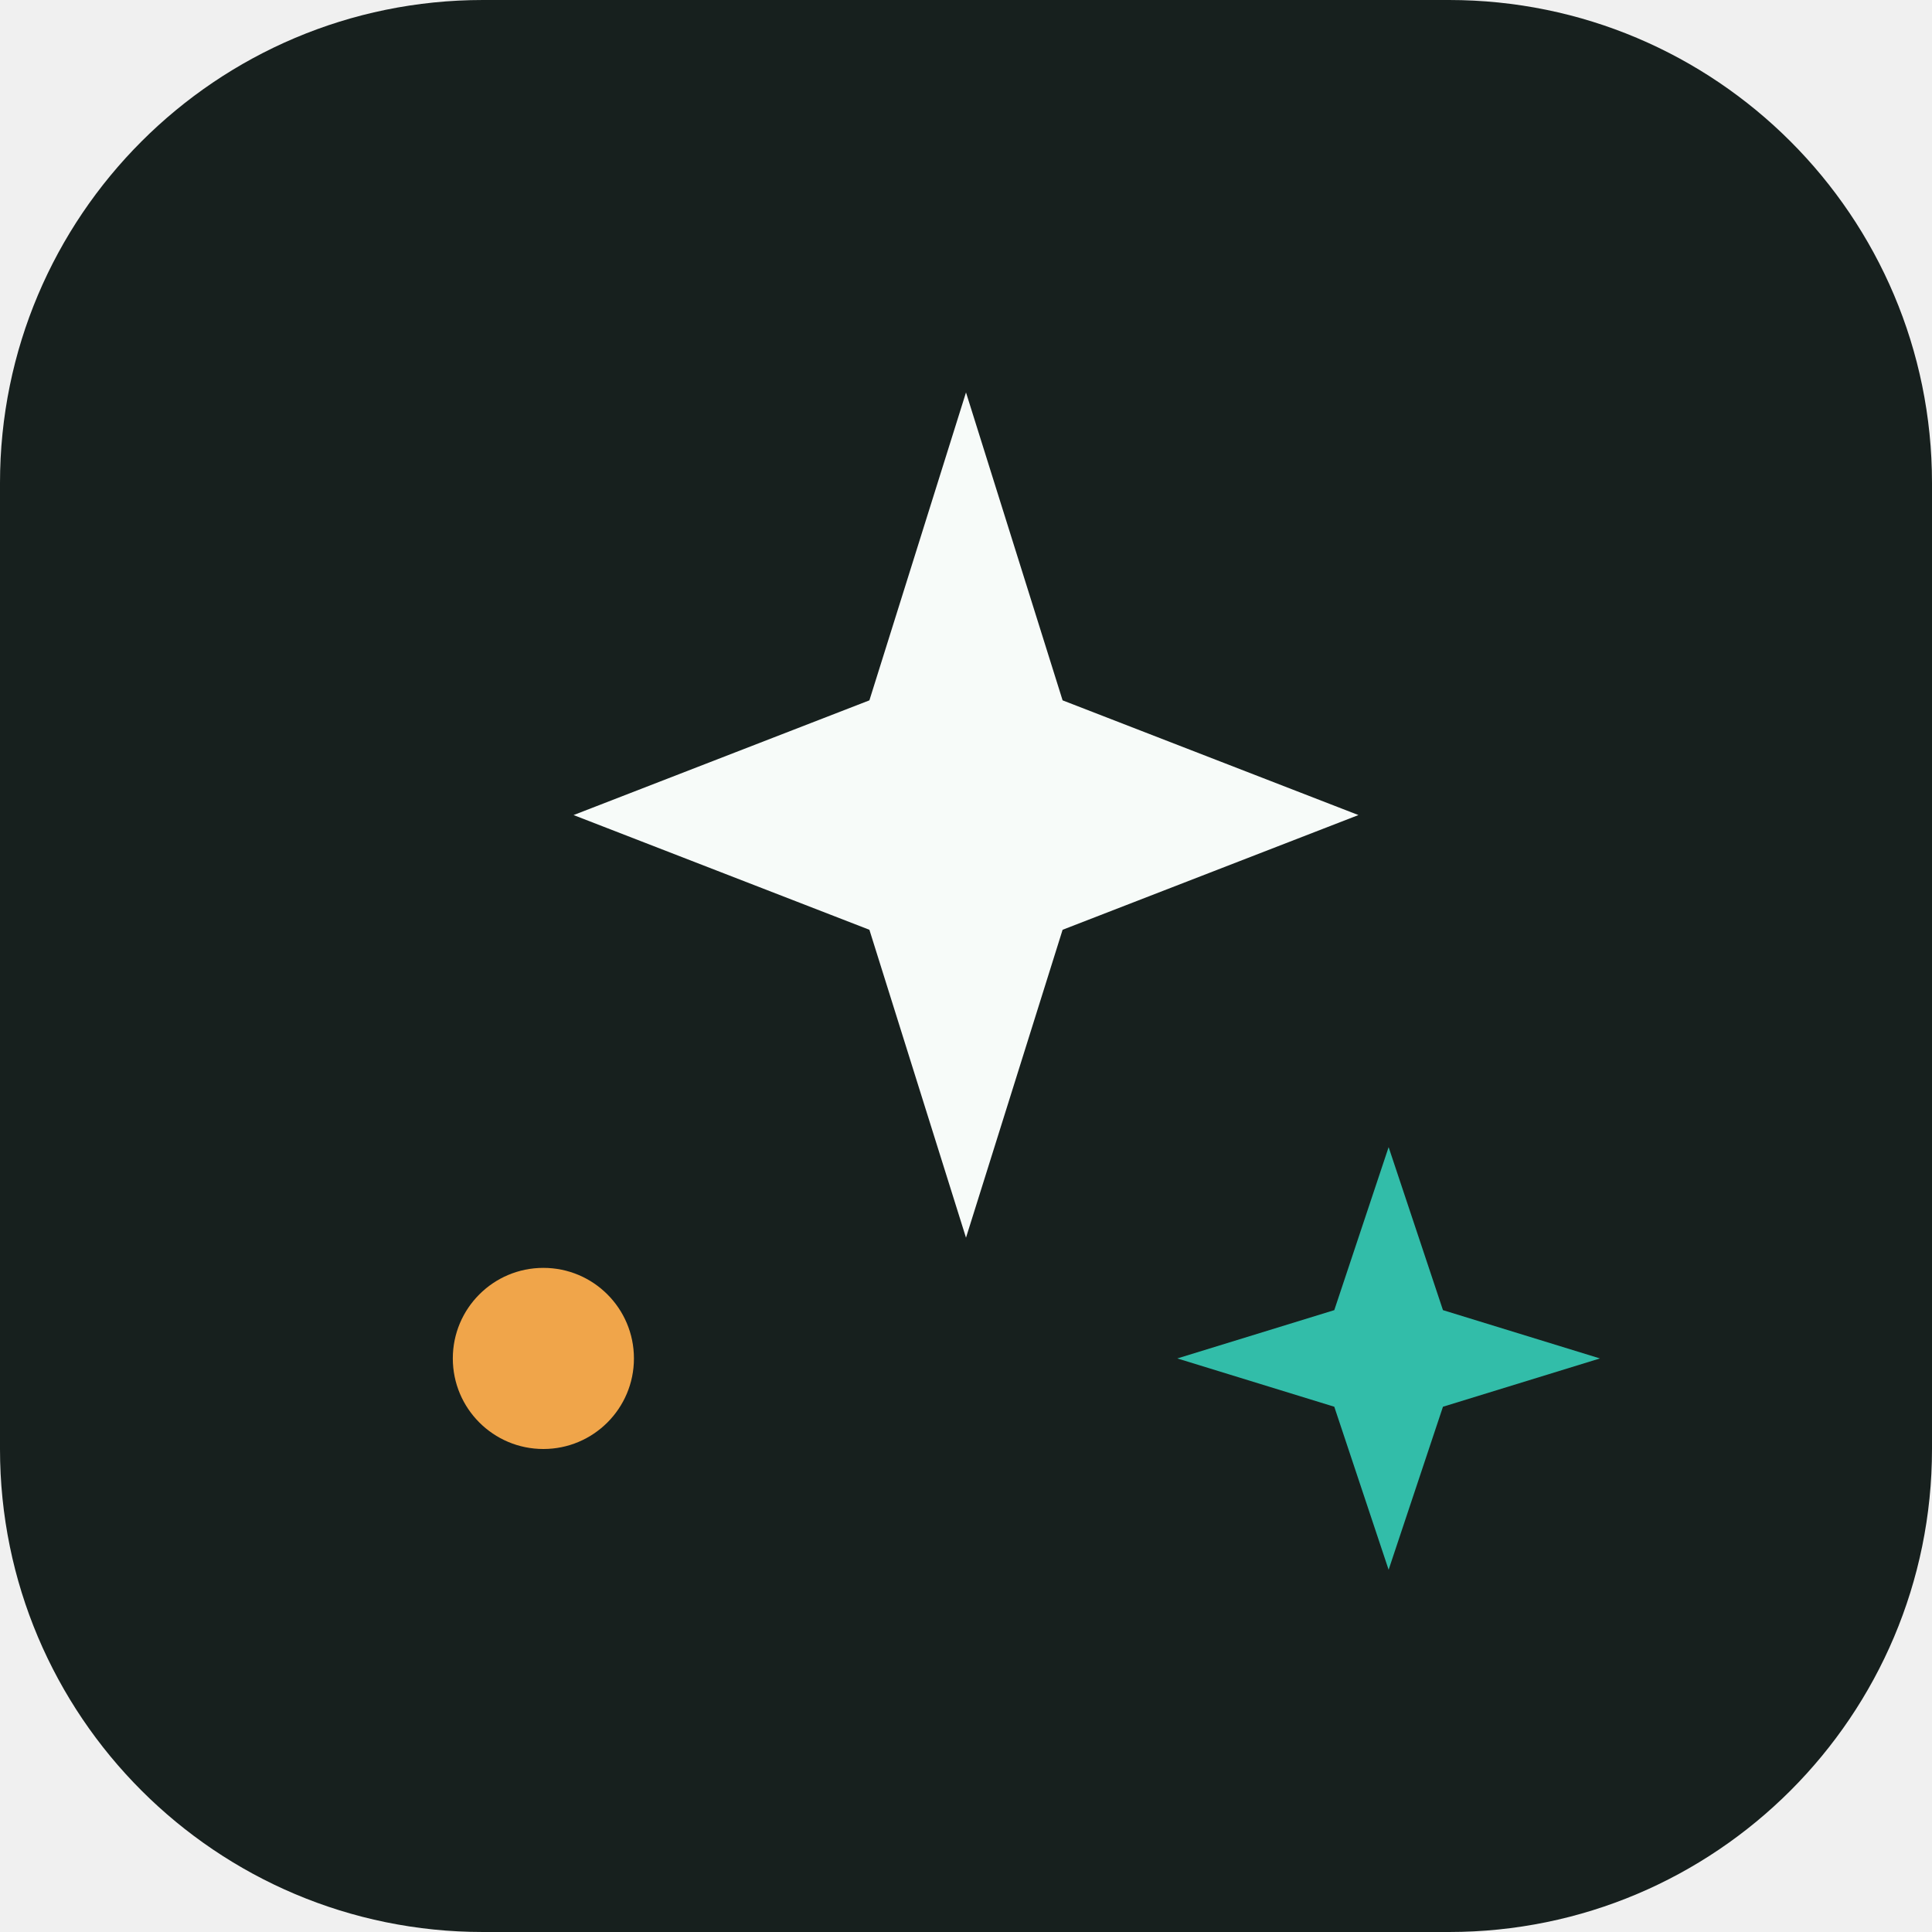
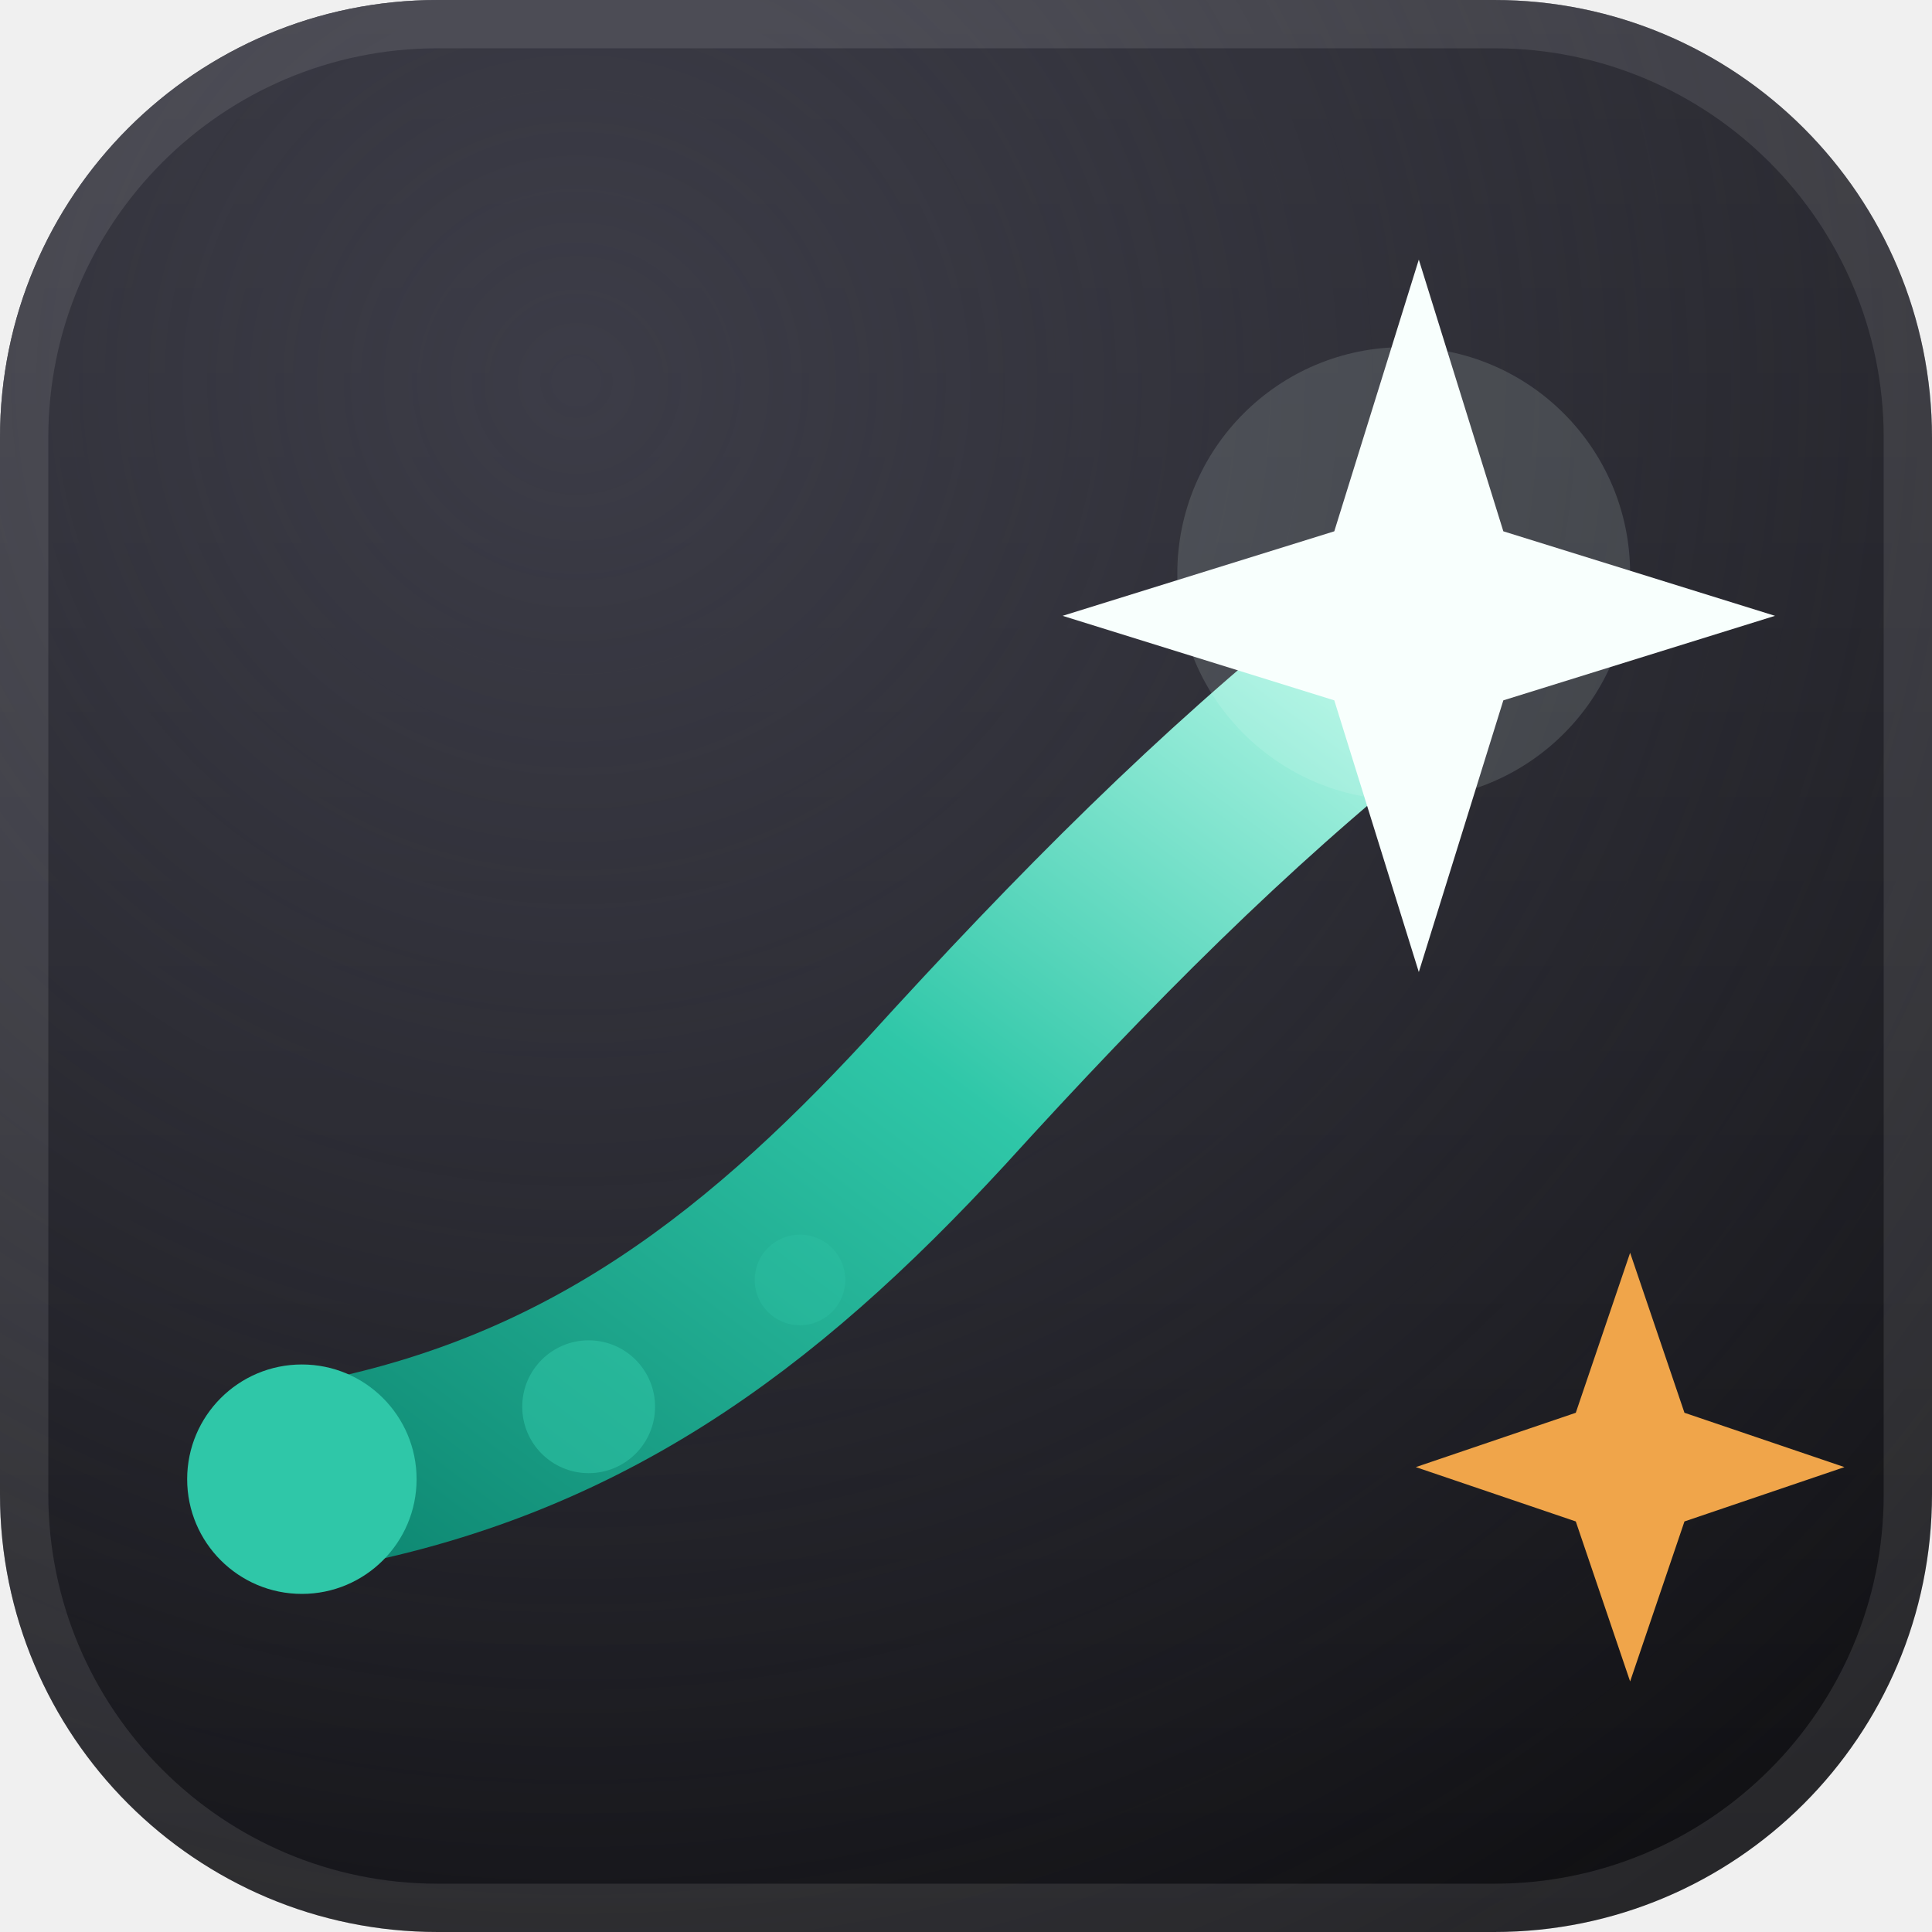
<svg xmlns="http://www.w3.org/2000/svg" viewBox="0 0 64 64">
-   <rect width="64" height="64" rx="16" fill="#17201e" />
-   <path d="M32 13l3.2 10.2L45 27l-9.8 3.8L32 41l-3.2-10.2L19 27l9.8-3.8L32 13z" fill="#f7fbf9" />
-   <path d="M46 38l1.8 5.4L53 45l-5.2 1.6L46 52l-1.8-5.4L39 45l5.2-1.6L46 38z" fill="#32bda9" />
-   <circle cx="18" cy="45" r="3" fill="#f0a54a" />
+   <defs>
+     <linearGradient id="bg" x1="0" y1="0" x2="0" y2="1">
+       <stop offset="0" stop-color="#26262c" />
+       <stop offset="1" stop-color="#0f0f12" />
+     </linearGradient>
+     <radialGradient id="glow" cx="0.3" cy="0.2" r="0.95">
+       <stop offset="0" stop-color="#41414d" stop-opacity="0.85" />
+       <stop offset="1" stop-color="#41414d" stop-opacity="0" />
+     </radialGradient>
+     <linearGradient id="trail" x1="0" y1="1" x2="1" y2="0">
+       <stop offset="0" stop-color="#0f8a74" />
+       <stop offset="0.55" stop-color="#2fc7a8" />
+       <stop offset="1" stop-color="#b3f6e6" />
+     </linearGradient>
+   </defs>
+   <rect width="64" height="64" rx="14.5" fill="url(#bg)" />
+   <rect width="64" height="64" rx="14.5" fill="url(#glow)" />
+   <rect x="0.8" y="0.8" width="62.4" height="62.4" rx="13.7" fill="none" stroke="#ffffff" stroke-opacity="0.1" stroke-width="1.6" />
+   <path d="M10 49 C 19 47.5, 25 43, 31 36.5 C 36 31, 40.5 26.5, 45.5 22.5" fill="none" stroke="url(#trail)" stroke-width="6.2" stroke-linecap="round" />
+   <circle cx="10" cy="49" r="3.8" fill="#2fc7a8" />
+   <circle cx="19.5" cy="46.6" r="2.2" fill="#2fc7a8" opacity="0.55" />
+   <circle cx="26.5" cy="42.4" r="1.5" fill="#2fc7a8" opacity="0.3" />
+   <circle cx="46.5" cy="19" r="7.5" fill="#eafffa" opacity="0.14" />
+   <path d="M47 8.6 l2.8 9 9 2.8 -9 2.8 -2.8 9 -2.8 -9 -9 -2.8 9 -2.8 z" fill="#f8fffd" />
+   <path d="M54 41.5 l1.8 5.3 5.3 1.8 -5.3 1.8 -1.8 5.3 -1.8 -5.3 -5.3 -1.8 5.3 -1.8 z" fill="#f0a54a" />
</svg>
